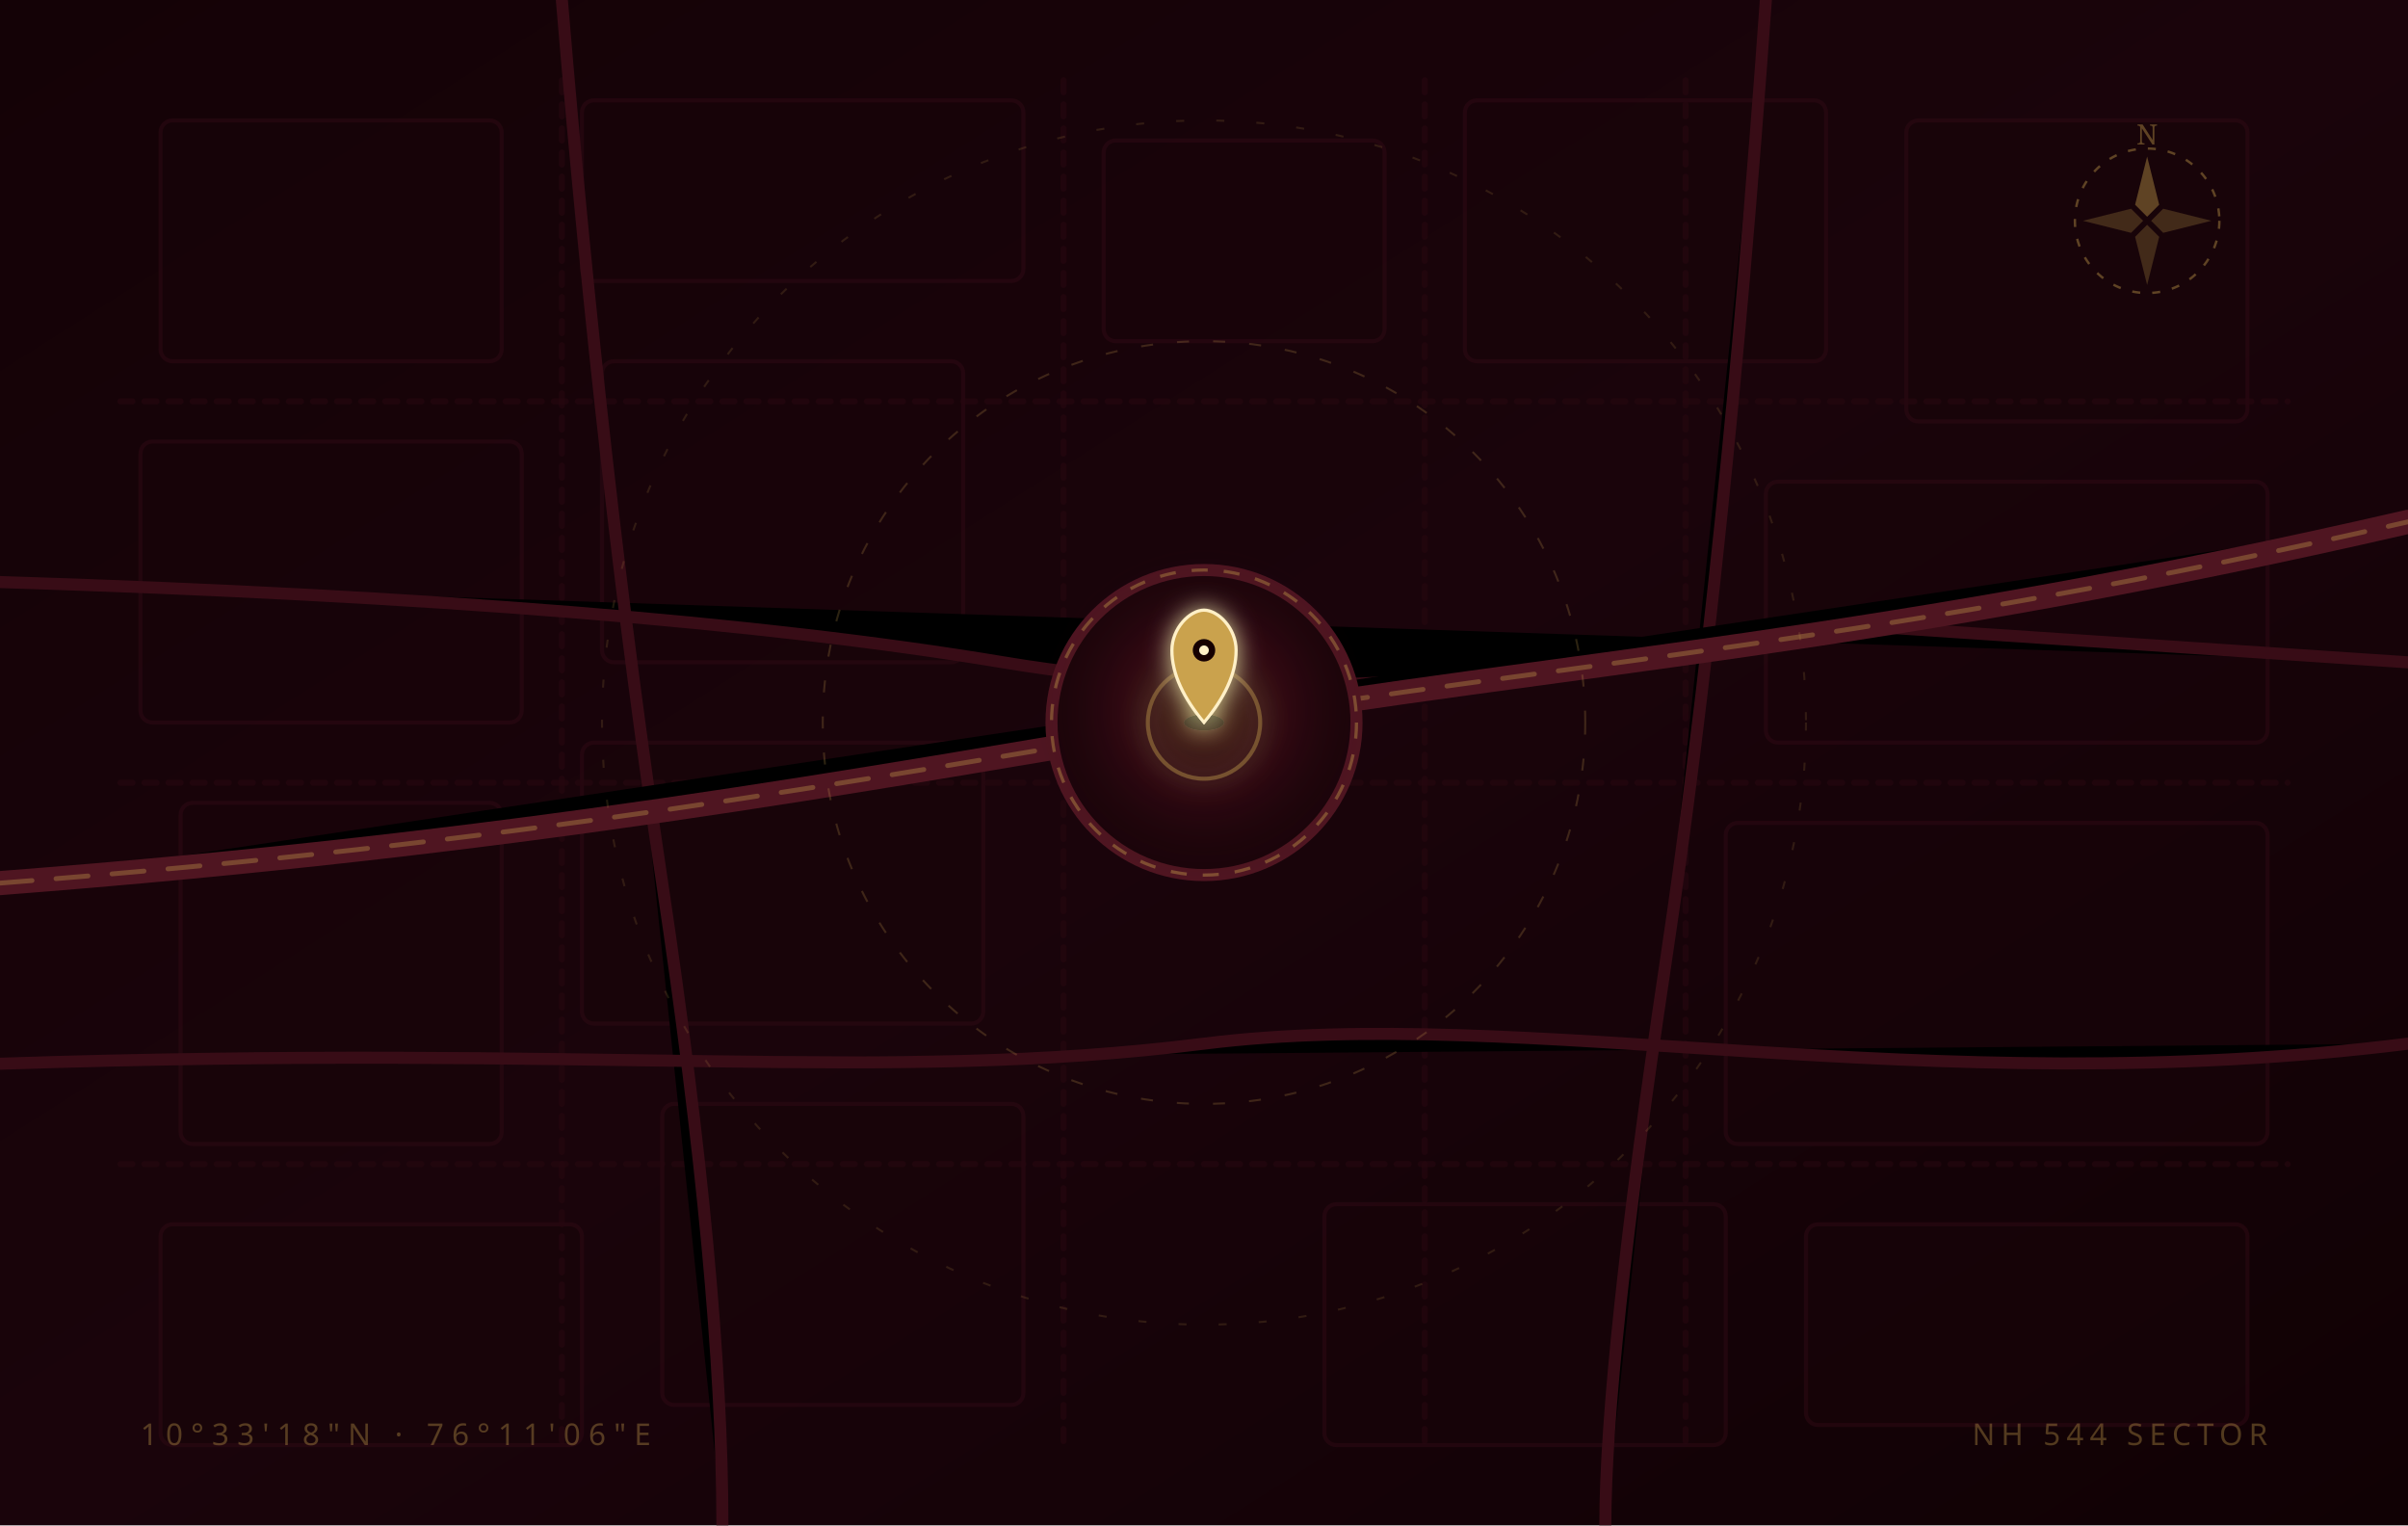
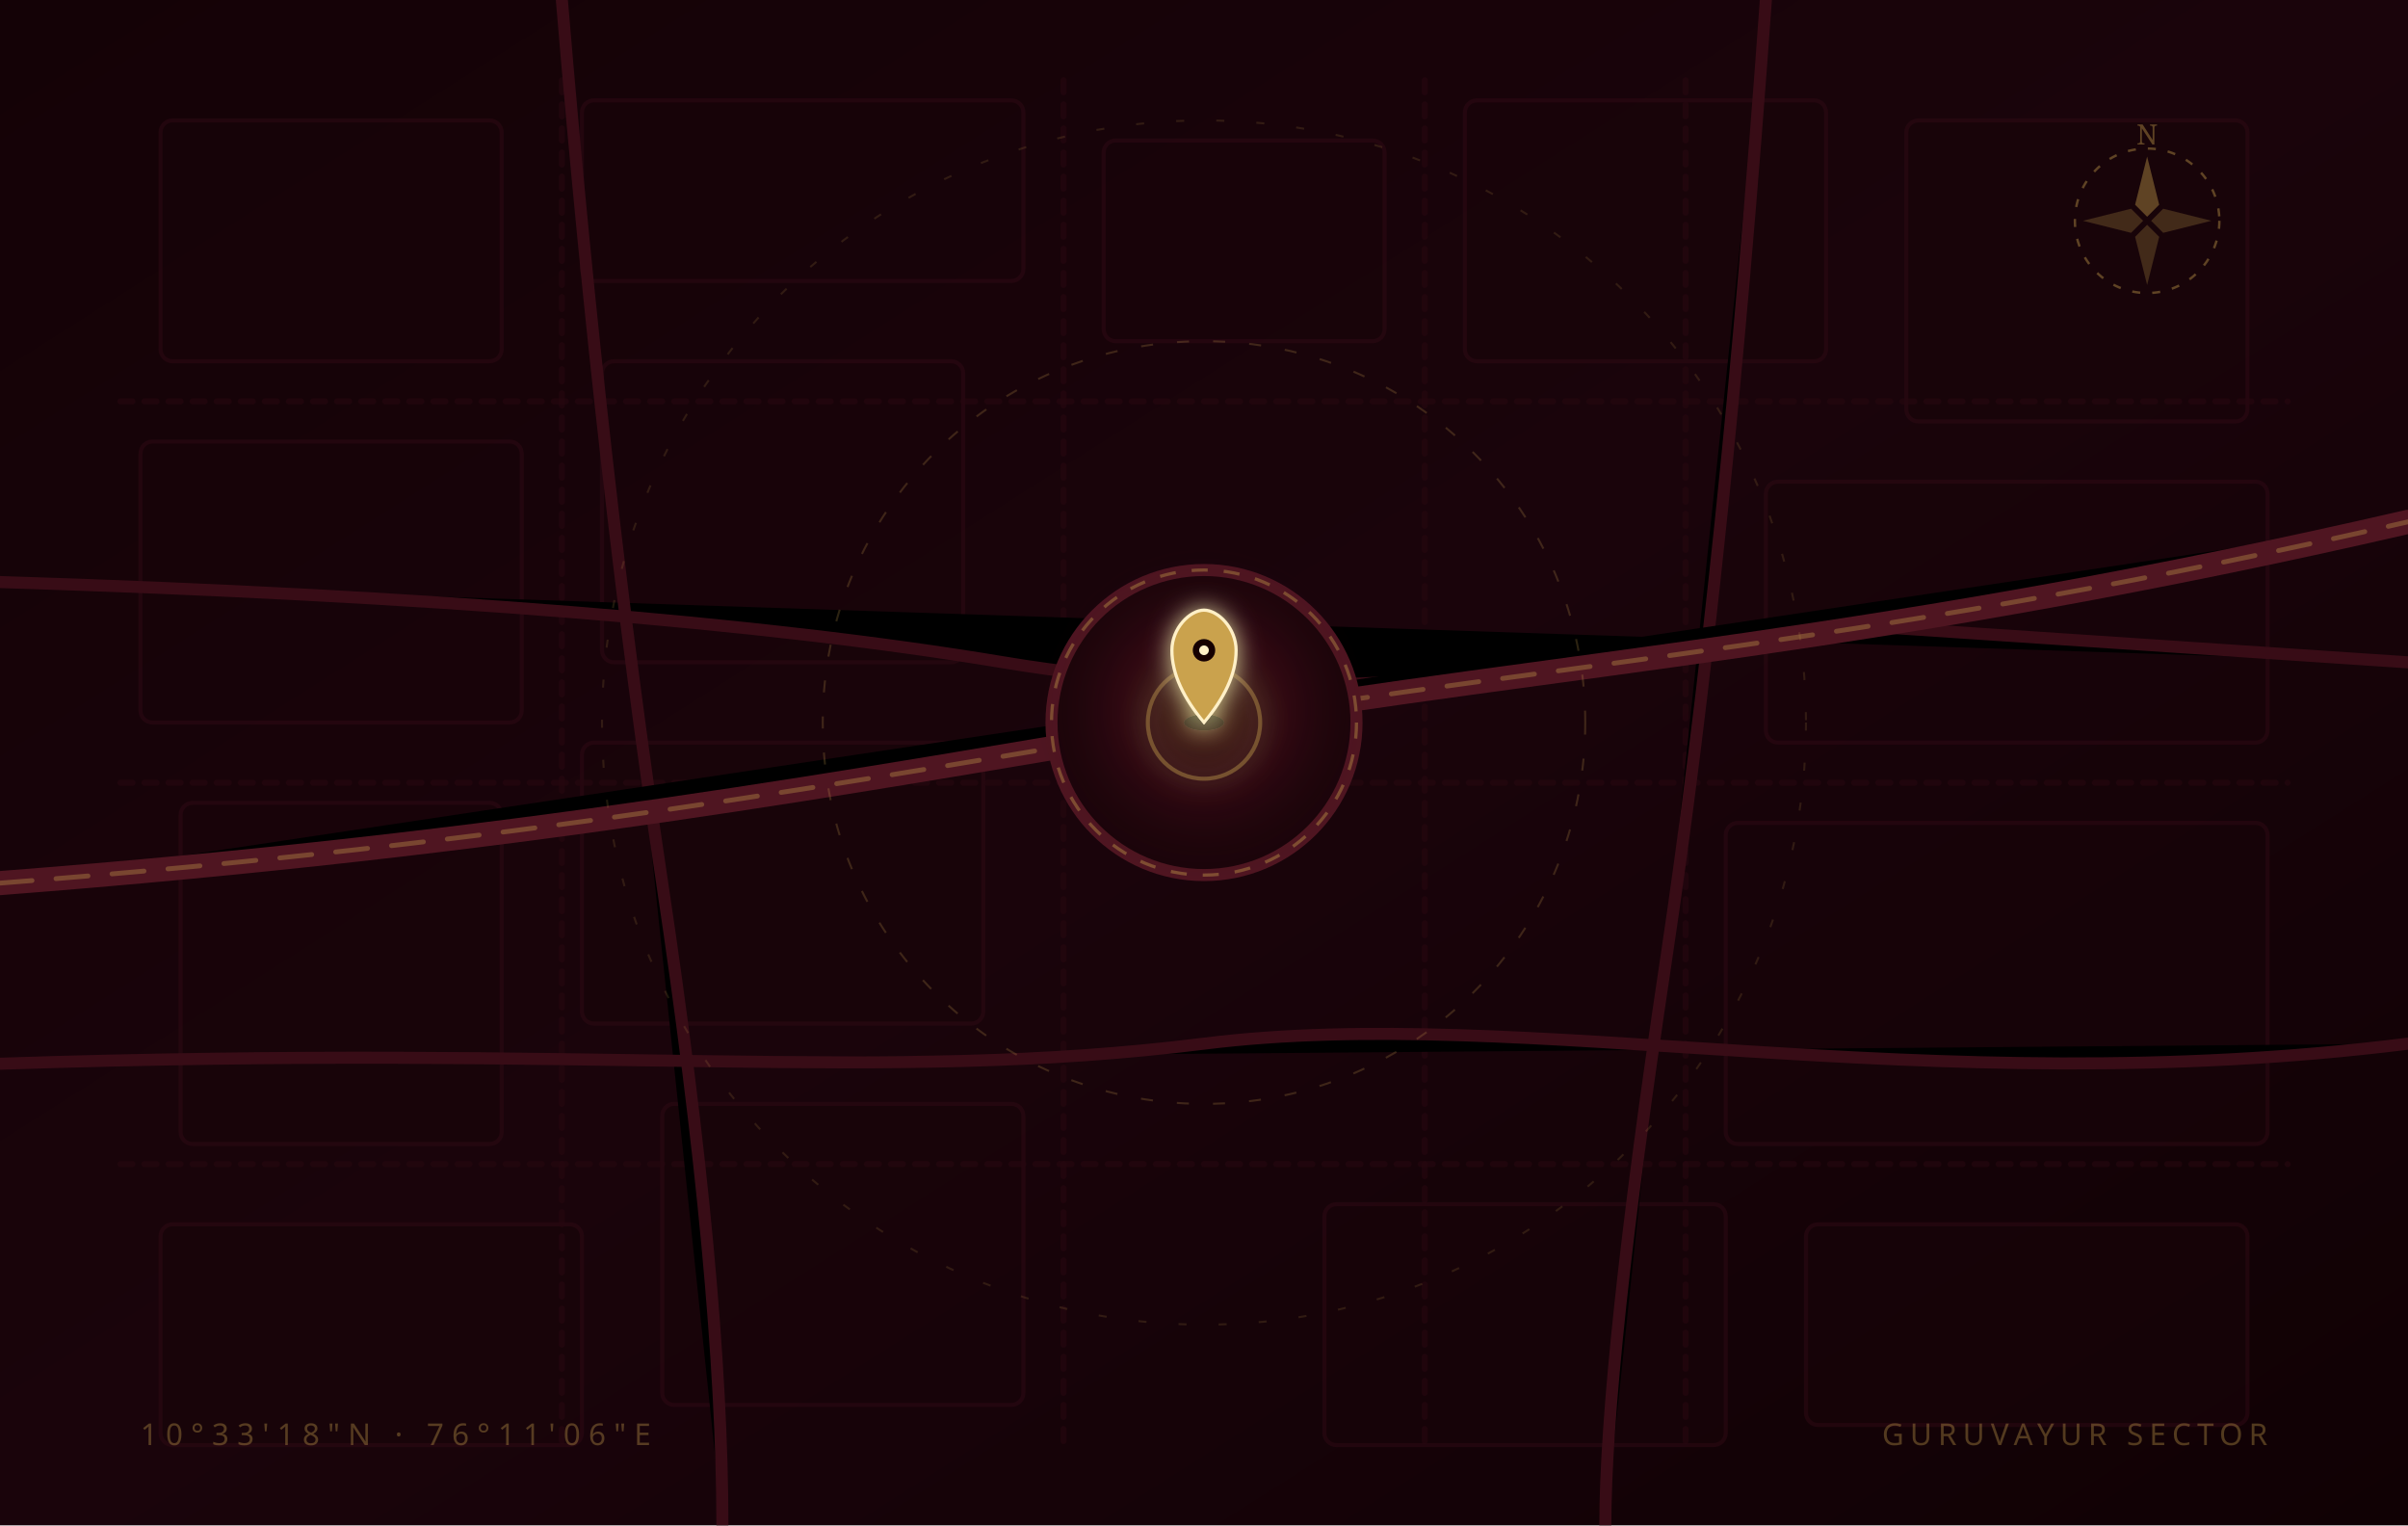
<svg xmlns="http://www.w3.org/2000/svg" viewBox="0 0 600 380" width="100%" height="100%" preserveAspectRatio="xMidYMid slice">
  <defs>
    <linearGradient id="bg-grad-venue" x1="0%" y1="0%" x2="100%" y2="100%">
      <stop offset="0%" stop-color="#140206" />
      <stop offset="50%" stop-color="#1a040b" />
      <stop offset="100%" stop-color="#100104" />
    </linearGradient>
    <radialGradient id="dest-glow-venue" cx="50%" cy="48%" r="40%">
      <stop offset="0%" stop-color="#caa24d" stop-opacity="0.32" />
      <stop offset="35%" stop-color="#8b1e32" stop-opacity="0.18" />
      <stop offset="70%" stop-color="#140206" stop-opacity="0" />
    </radialGradient>
    <filter id="gold-glow-venue" x="-40%" y="-40%" width="180%" height="180%">
      <feGaussianBlur stdDeviation="3" result="blur" />
      <feColorMatrix type="matrix" values="         1 0 0 0 0.79         0 1 0 0 0.63         0 0 1 0 0.30         0 0 0 0.8 0" />
      <feMerge>
        <feMergeNode />
        <feMergeNode in="SourceGraphic" />
      </feMerge>
    </filter>
  </defs>
  <rect width="600" height="380" fill="url(#bg-grad-venue)" />
  <g fill="#180309" stroke="#2c0812" stroke-width="1" opacity="0.6">
    <rect x="40" y="30" width="85" height="60" rx="3" />
    <rect x="145" y="25" width="110" height="45" rx="3" />
    <rect x="275" y="35" width="70" height="50" rx="3" />
    <rect x="365" y="25" width="90" height="65" rx="3" />
    <rect x="475" y="30" width="85" height="75" rx="3" />
    <rect x="35" y="110" width="95" height="70" rx="3" />
    <rect x="150" y="90" width="90" height="75" rx="3" />
    <rect x="440" y="120" width="125" height="65" rx="3" />
    <rect x="45" y="200" width="80" height="85" rx="3" />
    <rect x="145" y="185" width="100" height="70" rx="3" />
    <rect x="430" y="205" width="135" height="80" rx="3" />
    <rect x="40" y="305" width="105" height="55" rx="3" />
    <rect x="165" y="275" width="90" height="75" rx="3" />
    <rect x="330" y="300" width="100" height="60" rx="3" />
    <rect x="450" y="305" width="110" height="50" rx="3" />
  </g>
  <g stroke="#26060f" stroke-width="1.5" stroke-linecap="round">
    <line x1="30" y1="100" x2="570" y2="100" stroke-dasharray="3,3" opacity="0.6" />
    <line x1="30" y1="195" x2="570" y2="195" stroke-dasharray="3,3" opacity="0.6" />
    <line x1="30" y1="290" x2="570" y2="290" stroke-dasharray="3,3" opacity="0.6" />
    <line x1="140" y1="20" x2="140" y2="360" stroke-dasharray="3,3" opacity="0.6" />
    <line x1="265" y1="20" x2="265" y2="360" stroke-dasharray="3,3" opacity="0.6" />
    <line x1="355" y1="20" x2="355" y2="360" stroke-dasharray="3,3" opacity="0.6" />
    <line x1="420" y1="20" x2="420" y2="360" stroke-dasharray="3,3" opacity="0.6" />
  </g>
  <g stroke="#380c16" stroke-width="3" stroke-linecap="round" stroke-linejoin="round">
    <path d="M 0,145 Q 160,150 250,165 T 450,155 L 600,165" />
    <path d="M 140,0 Q 150,120 165,220 T 180,380" />
    <path d="M 440,0 Q 430,140 415,240 T 400,380" />
    <path d="M 0,265 C 150,260 220,270 300,260 S 480,275 600,260" />
  </g>
  <g stroke="#4f1521" stroke-width="6" stroke-linecap="round" stroke-linejoin="round">
    <path d="M 0,220 C 130,210 210,195 300,180 S 470,160 600,130" />
  </g>
  <g stroke="#caa24d" stroke-width="1.2" stroke-opacity="0.35" stroke-dasharray="8,6" stroke-linecap="round">
    <path d="M 0,220 C 130,210 210,195 300,180 S 470,160 600,130" fill="none" />
  </g>
  <circle cx="300" cy="180" r="38" fill="#1b040a" stroke="#4f1521" stroke-width="3" />
  <circle cx="300" cy="180" r="38" fill="none" stroke="#caa24d" stroke-width="0.8" stroke-opacity="0.4" stroke-dasharray="4,4" />
  <circle cx="300" cy="180" r="75" fill="url(#dest-glow-venue)" />
  <circle cx="300" cy="180" r="95" fill="none" stroke="#caa24d" stroke-width="0.5" stroke-opacity="0.22" stroke-dasharray="3,6" />
  <circle cx="300" cy="180" r="150" fill="none" stroke="#caa24d" stroke-width="0.5" stroke-opacity="0.15" stroke-dasharray="2,8" />
  <g transform="translate(535, 55)" opacity="0.4">
    <circle cx="0" cy="0" r="18" fill="none" stroke="#caa24d" stroke-width="0.6" stroke-dasharray="2,3" />
    <path d="M 0,-16 L 3,-4 L 0,-1 L -3,-4 Z" fill="#caa24d" />
    <path d="M 0,16 L 3,4 L 0,1 L -3,4 Z" fill="#caa24d" opacity="0.6" />
    <path d="M -16,0 L -4,3 L -1,0 L -4,-3 Z" fill="#caa24d" opacity="0.6" />
    <path d="M 16,0 L 4,3 L 1,0 L 4,-3 Z" fill="#caa24d" opacity="0.6" />
    <text x="0" y="-19" font-family="'Cinzel', serif" font-size="7" fill="#caa24d" text-anchor="middle" letter-spacing="1">N</text>
  </g>
  <text x="35" y="360" font-family="sans-serif" font-size="7.5" fill="#caa24d" opacity="0.35" letter-spacing="2">
    10°33'18"N · 76°11'06"E
  </text>
  <text x="565" y="360" font-family="sans-serif" font-size="7.5" fill="#caa24d" opacity="0.35" letter-spacing="1.5" text-anchor="end">
-     NH 544 SECTOR
+     GURUVAYUR SECTOR
  </text>
  <g transform="translate(300, 172)" filter="url(#gold-glow-venue)">
    <circle cx="0" cy="8" r="14" fill="none" stroke="#caa24d" stroke-width="1" opacity="0.4">
      <animate attributeName="r" values="8;20;8" dur="3s" repeatCount="indefinite" />
      <animate attributeName="opacity" values="0.6;0.1;0.6" dur="3s" repeatCount="indefinite" />
    </circle>
    <ellipse cx="0" cy="8" rx="5" ry="2" fill="#000" opacity="0.6" />
    <path d="M 0,8 C -5,2 -8,-4 -8,-10 C -8,-15.5 -3.5,-20 0,-20 C 3.5,-20 8,-15.5 8,-10 C 8,-4 5,2 0,8 Z" fill="#caa24d" stroke="#fff0c7" stroke-width="0.8" />
    <circle cx="0" cy="-10" r="3.2" fill="#140206" stroke="#caa24d" stroke-width="0.8" />
    <circle cx="0" cy="-10" r="1.2" fill="#fff0c7" />
  </g>
</svg>
